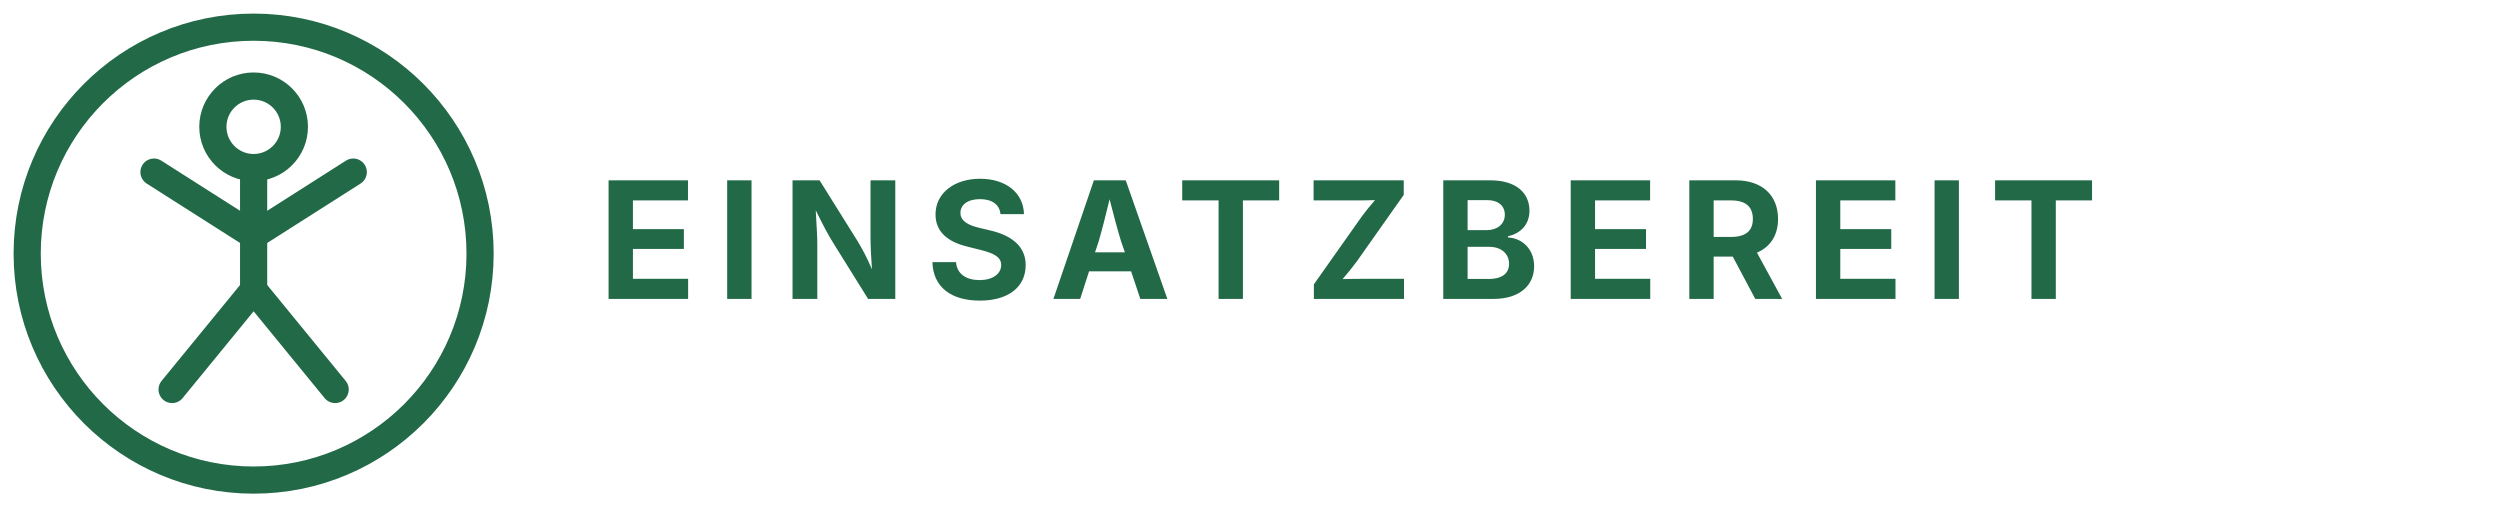
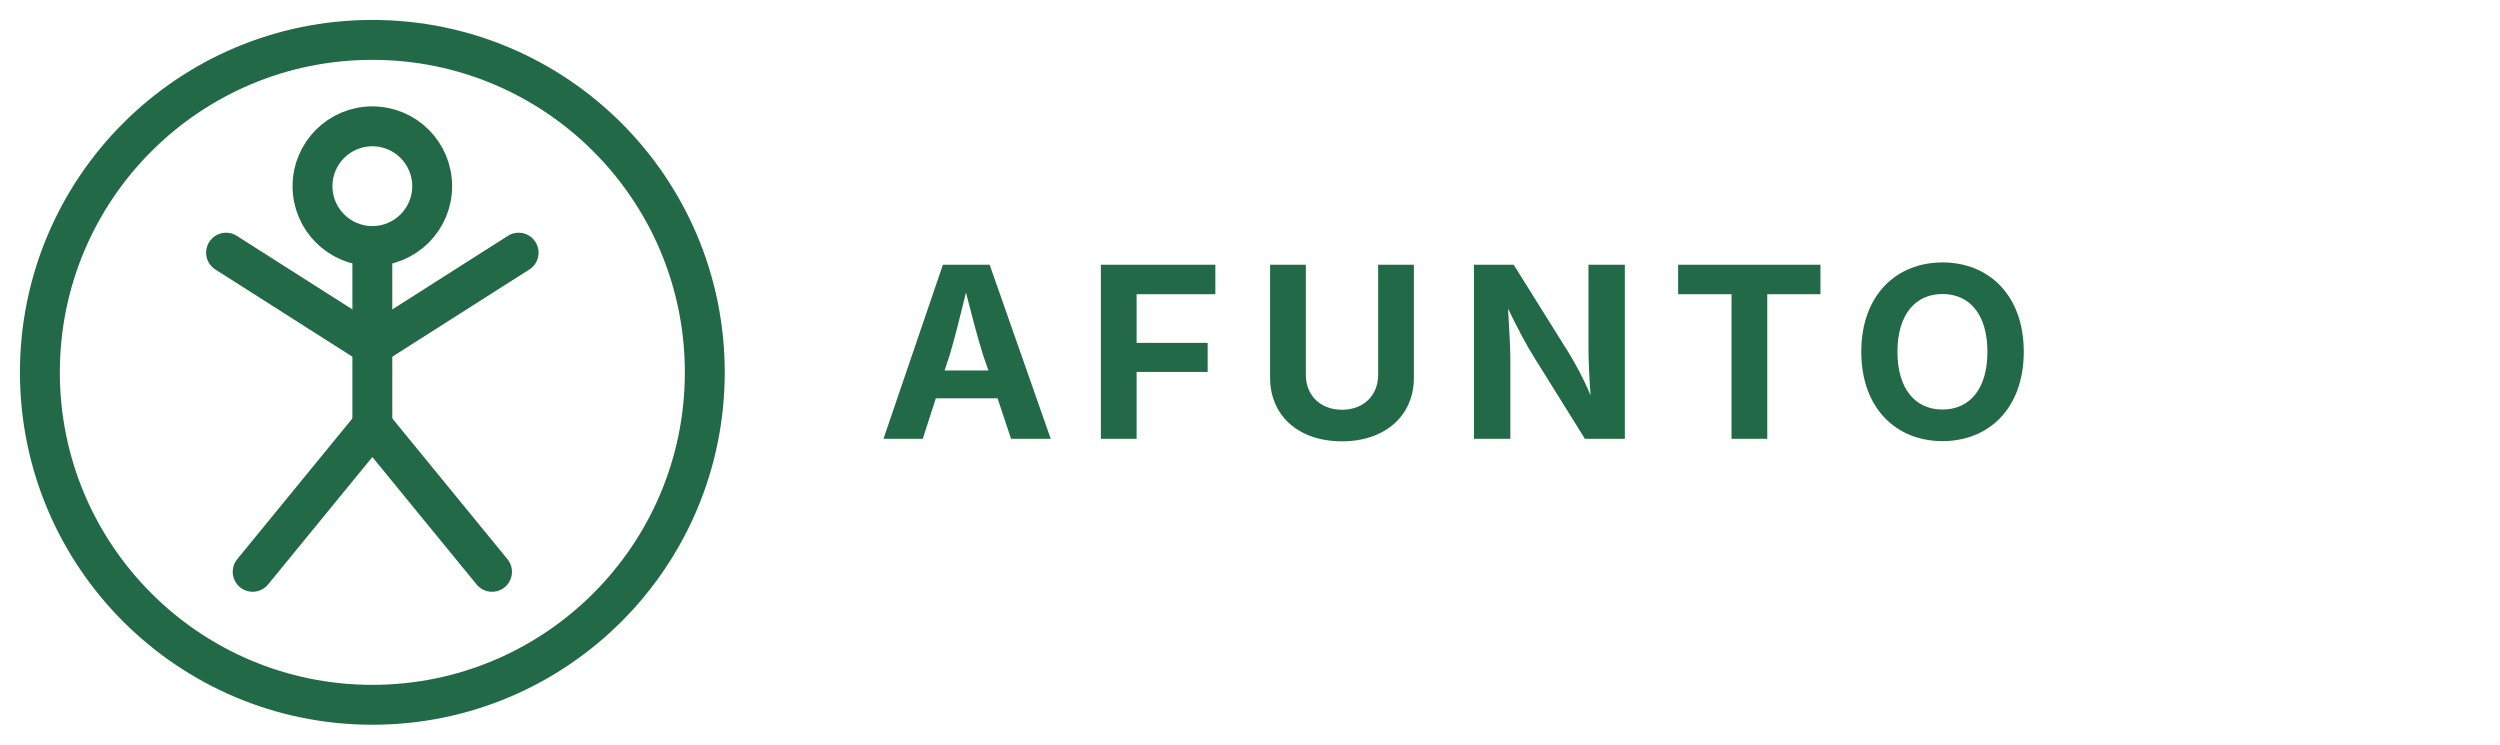
- <svg xmlns="http://www.w3.org/2000/svg" viewBox="0 0 276 56" fill="none">
+ <svg xmlns="http://www.w3.org/2000/svg" viewBox="0 0 188 56" fill="none">
  <style>
    :root {
      --eb-primary: #226947;
    }
    .m { stroke: var(--eb-primary, #226947); fill: none; }
    .w { fill:   var(--eb-primary, #226947); }
  </style>
  <circle class="m" cx="28" cy="28" r="25" stroke-width="3" />
  <circle class="m" cx="28" cy="14" r="4.5" stroke-width="3" />
  <path class="m" d="M17,19 L28,26 L39,19" stroke-width="3" stroke-linecap="round" stroke-linejoin="round" />
  <line class="m" x1="28" y1="19" x2="28" y2="32" stroke-width="3" stroke-linecap="round" />
  <path class="m" d="M19,43 L28,32 L37,43" stroke-width="3" stroke-linecap="round" stroke-linejoin="round" />
-   <text class="w" x="66" y="33" font-family="'Inter', system-ui, -apple-system, sans-serif" font-size="18" font-weight="700" letter-spacing="0.12em">EINSATZBEREIT</text>
+   <text class="w" x="66" y="33" font-family="'Inter', system-ui, -apple-system, sans-serif" font-size="18" font-weight="700" letter-spacing="0.12em">AFUNTO</text>
</svg>
